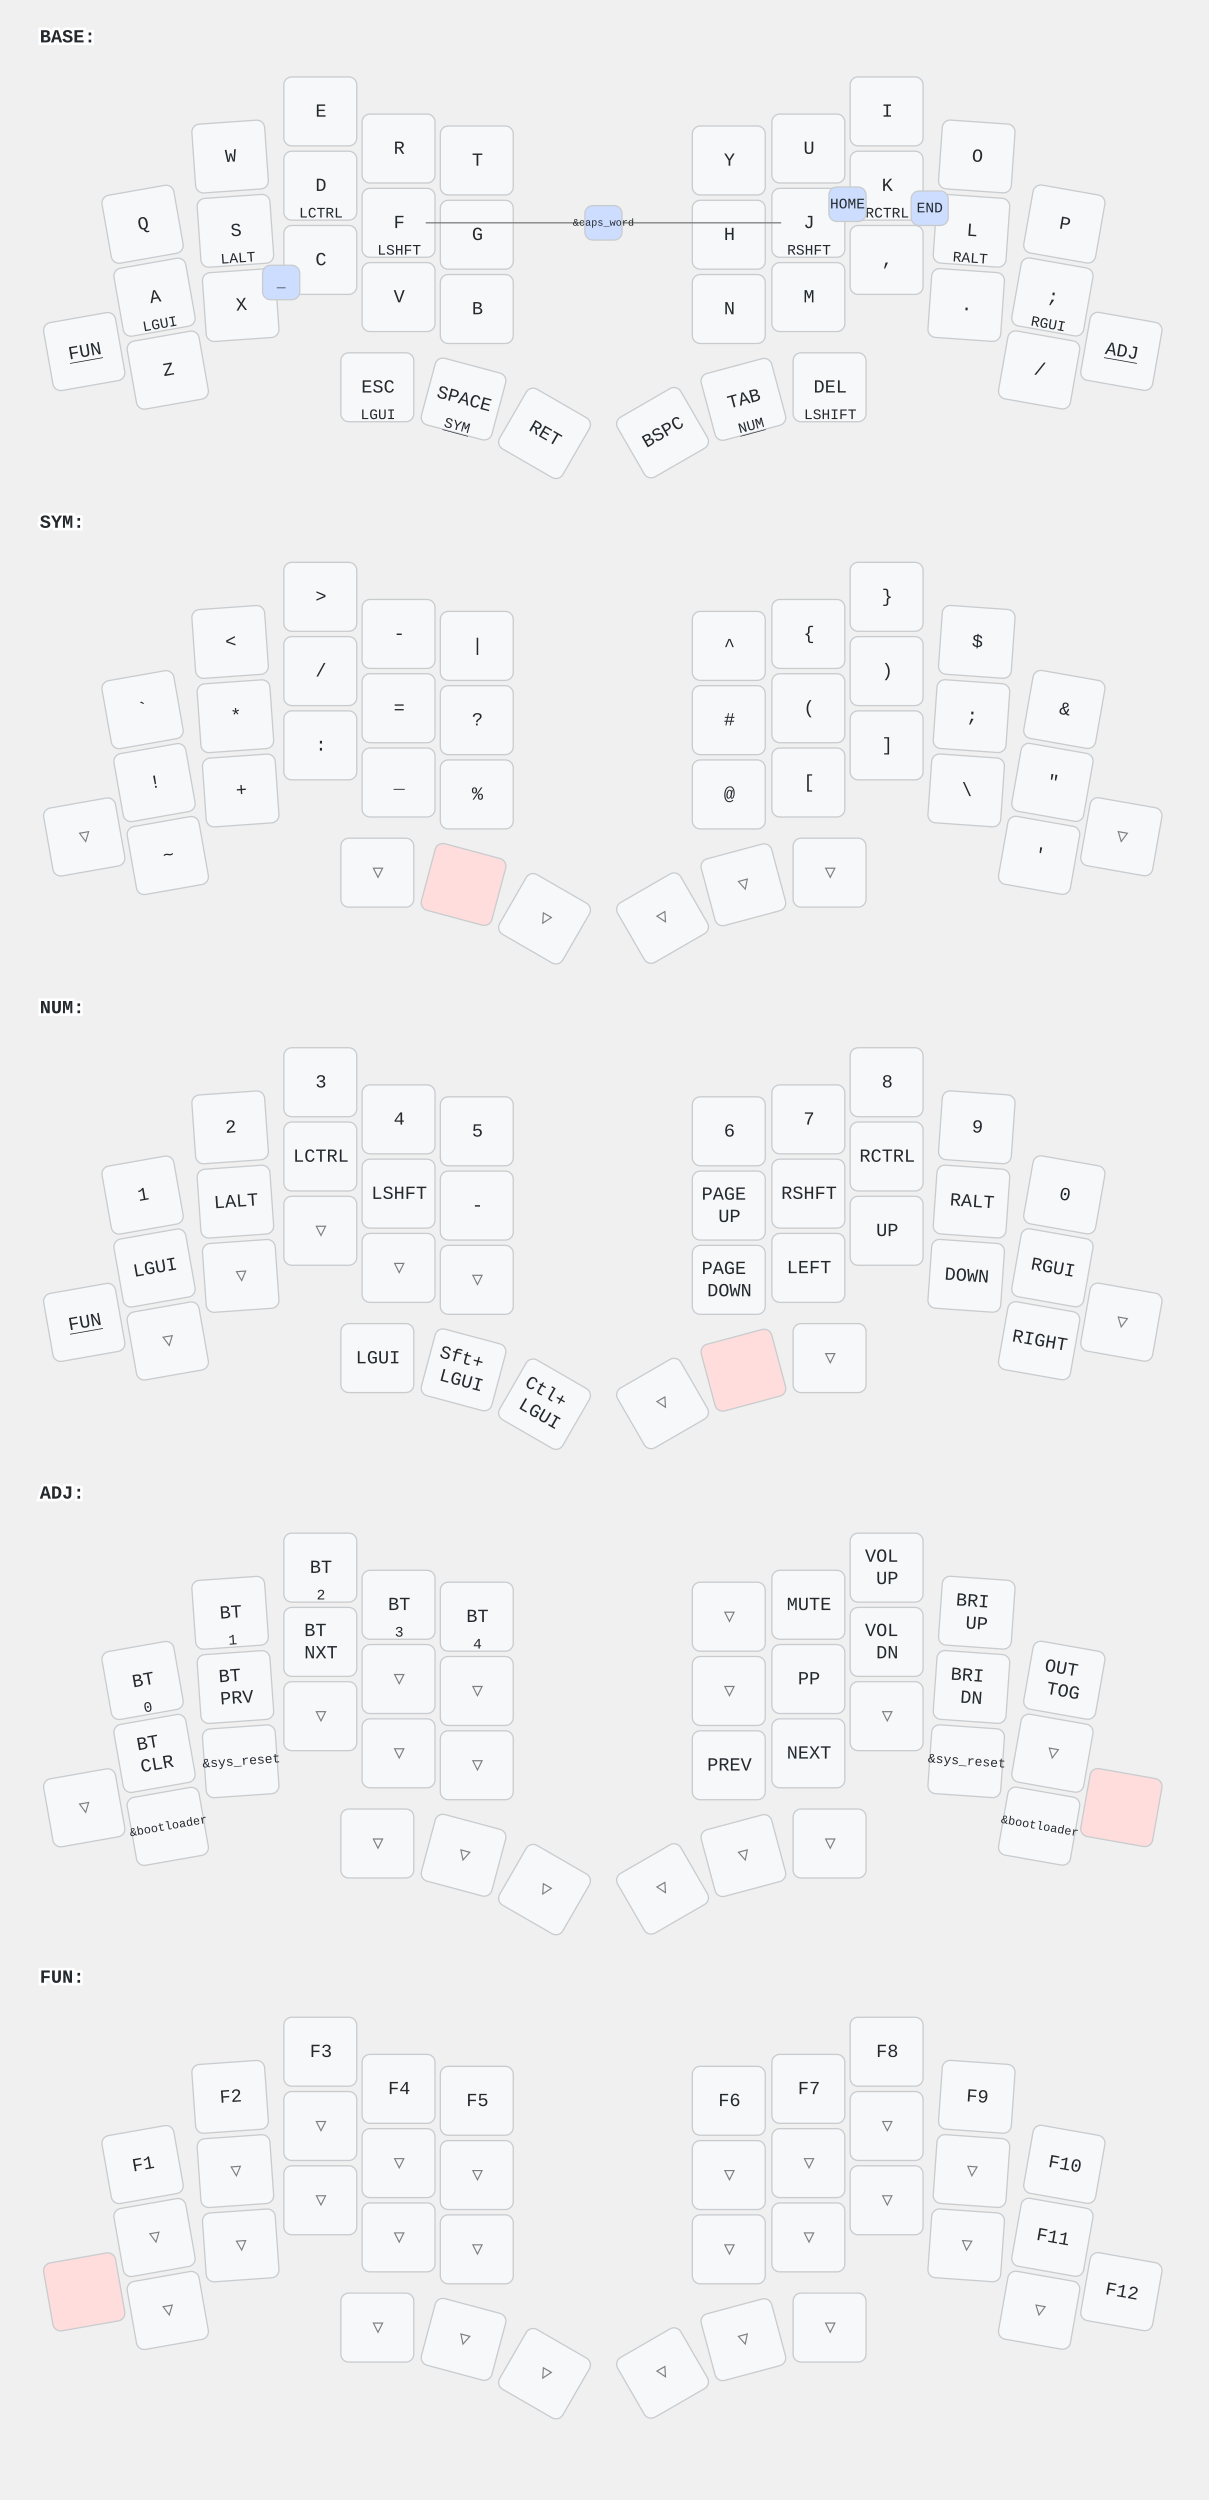
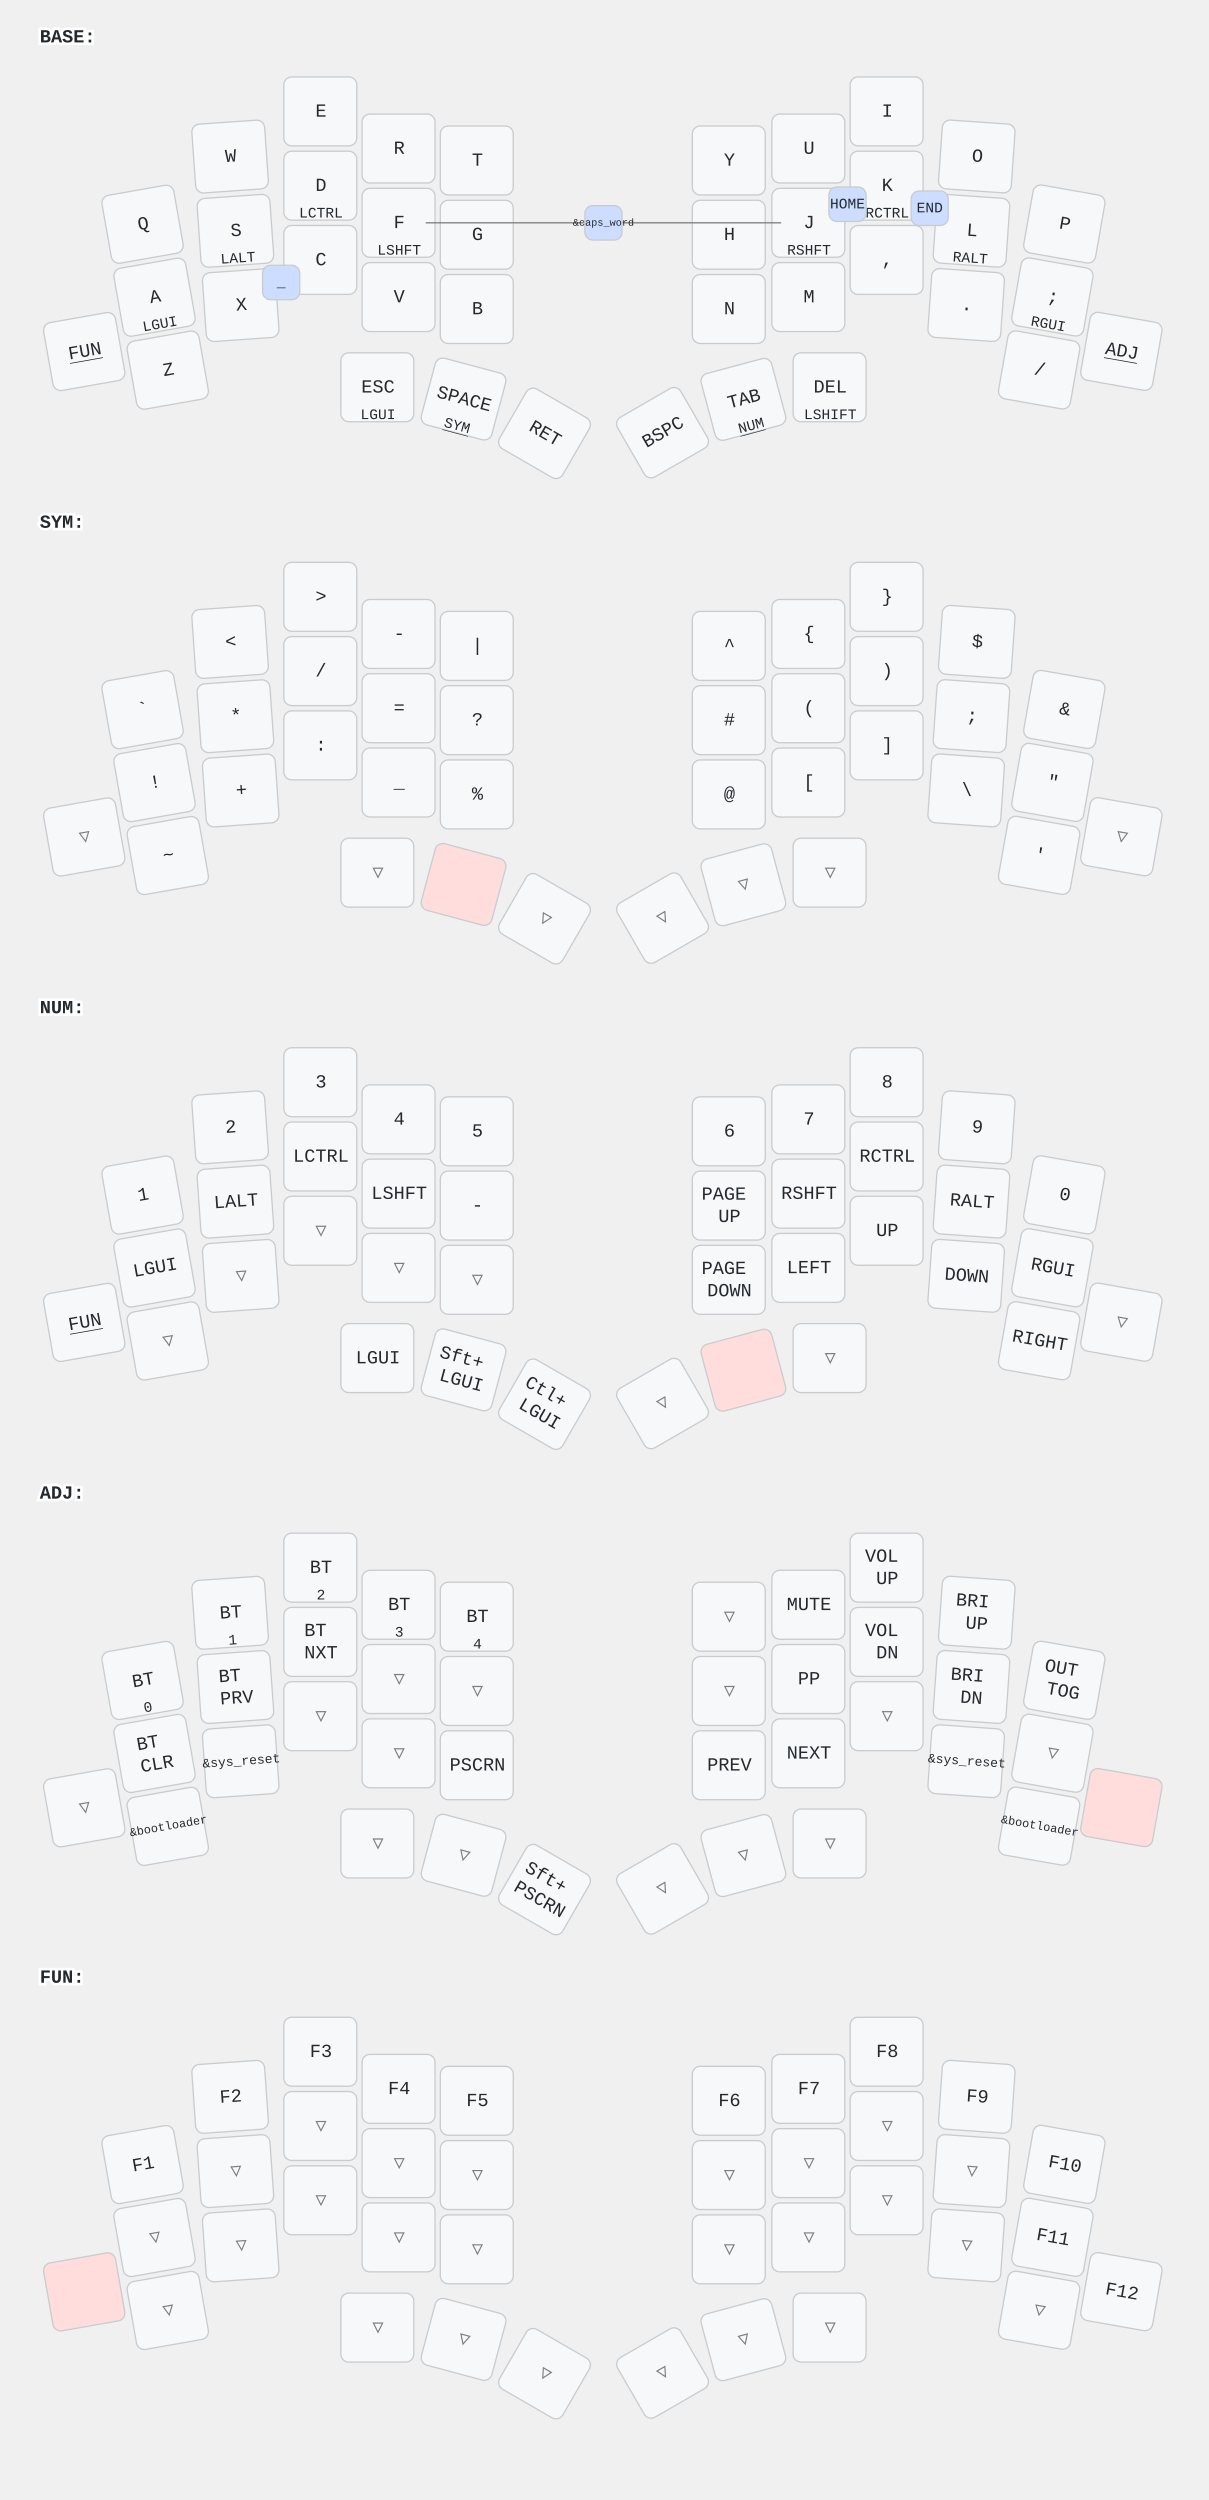
<svg xmlns="http://www.w3.org/2000/svg" width="911" height="1885" viewBox="0 0 911 1885" class="keymap">
  <style>/* inherit to force styles through use tags */
svg path {
    fill: inherit;
}

/* font and background color specifications */
svg.keymap {
    font-family: SFMono-Regular,Consolas,Liberation Mono,Menlo,monospace;
    font-size: 14px;
    font-kerning: normal;
    text-rendering: optimizeLegibility;
    fill: #24292e;
}

/* default key styling */
rect.key {
    fill: #f6f8fa;
}

rect.key, rect.combo {
    stroke: #c9cccf;
    stroke-width: 1;
}

/* default key side styling, only used is draw_key_sides is set */
rect.side {
    filter: brightness(90%);
}

/* color accent for combo boxes */
rect.combo, rect.combo-separate {
    fill: #cdf;
}

/* color accent for held keys */
rect.held, rect.combo.held {
    fill: #fdd;
}

/* color accent for ghost (optional) keys */
rect.ghost, rect.combo.ghost {
    stroke-dasharray: 4, 4;
    stroke-width: 2;
}

text {
    text-anchor: middle;
    dominant-baseline: middle;
}

/* styling for layer labels */
text.label {
    font-weight: bold;
    text-anchor: start;
    stroke: white;
    stroke-width: 4;
    paint-order: stroke;
}

/* styling for optional footer */
text.footer {
    text-anchor: end;
    dominant-baseline: auto;
    stroke: white;
    stroke-width: 4;
    paint-order: stroke;
}

/* styling for combo tap, and key non-tap label text */
text.combo, text.hold, text.shifted, text.left, text.right, text.tl, text.tr, text.bl, text.br {
    font-size: 11px;
}

text.hold, text.bl, text.br {
    text-anchor: middle;
    dominant-baseline: auto;
}

text.shifted, text.tl, text.tr {
    text-anchor: middle;
    dominant-baseline: hanging;
}

text.left, text.tl, text.bl {
    text-anchor: start;
}

text.right, text.tr, text.br {
    text-anchor: end;
}

text.layer-activator {
    text-decoration: underline;
}

/* styling for hold/shifted label text in combo box */
text.combo.hold, text.combo.shifted, text.combo.left, text.combo.right {
    font-size: 8px;
}

/* lighter symbol for transparent keys */
text.trans {
    fill: #7b7e81;
}

/* styling for combo dendrons */
path.combo {
    stroke-width: 1;
    stroke: gray;
    fill: none;
}

/* Start Tabler Icons Cleanup */
/* cannot use height/width with glyphs */
.icon-tabler &gt; path {
    fill: inherit;
    stroke: inherit;
    stroke-width: 2;
}
/* hide tabler's default box */
.icon-tabler &gt; path[stroke="none"][fill="none"] {
    visibility: hidden;
}
/* End Tabler Icons Cleanup */
</style>
  <g transform="translate(30, 0)" class="layer-BASE">
    <text x="0" y="28" class="label" id="BASE">BASE:</text>
    <g transform="translate(0, 56)">
      <g transform="translate(78, 113) rotate(-10.0)" class="key keypos-0">
        <rect rx="6" ry="6" x="-28" y="-26" width="55" height="52" class="key" />
        <text x="0" y="0" class="key tap">Q</text>
      </g>
      <g transform="translate(144, 62) rotate(-4.0)" class="key keypos-1">
        <rect rx="6" ry="6" x="-28" y="-26" width="55" height="52" class="key" />
        <text x="0" y="0" class="key tap">W</text>
      </g>
      <g transform="translate(212, 28)" class="key keypos-2">
        <rect rx="6" ry="6" x="-28" y="-26" width="55" height="52" class="key" />
        <text x="0" y="0" class="key tap">E</text>
      </g>
      <g transform="translate(271, 56)" class="key keypos-3">
        <rect rx="6" ry="6" x="-28" y="-26" width="55" height="52" class="key" />
        <text x="0" y="0" class="key tap">R</text>
      </g>
      <g transform="translate(330, 65)" class="key keypos-4">
        <rect rx="6" ry="6" x="-28" y="-26" width="55" height="52" class="key" />
        <text x="0" y="0" class="key tap">T</text>
      </g>
      <g transform="translate(520, 65)" class="key keypos-5">
        <rect rx="6" ry="6" x="-28" y="-26" width="55" height="52" class="key" />
        <text x="0" y="0" class="key tap">Y</text>
      </g>
      <g transform="translate(580, 56)" class="key keypos-6">
        <rect rx="6" ry="6" x="-28" y="-26" width="55" height="52" class="key" />
        <text x="0" y="0" class="key tap">U</text>
      </g>
      <g transform="translate(639, 28)" class="key keypos-7">
        <rect rx="6" ry="6" x="-28" y="-26" width="55" height="52" class="key" />
        <text x="0" y="0" class="key tap">I</text>
      </g>
      <g transform="translate(707, 62) rotate(4.0)" class="key keypos-8">
        <rect rx="6" ry="6" x="-28" y="-26" width="55" height="52" class="key" />
        <text x="0" y="0" class="key tap">O</text>
      </g>
      <g transform="translate(773, 113) rotate(10.0)" class="key keypos-9">
        <rect rx="6" ry="6" x="-28" y="-26" width="55" height="52" class="key" />
        <text x="0" y="0" class="key tap">P</text>
      </g>
      <g transform="translate(87, 168) rotate(-10.0)" class="key keypos-10">
        <rect rx="6" ry="6" x="-28" y="-26" width="55" height="52" class="key" />
        <text x="0" y="0" class="key tap">A</text>
        <text x="0" y="24" class="key hold">LGUI</text>
      </g>
      <g transform="translate(148, 118) rotate(-4.0)" class="key keypos-11">
        <rect rx="6" ry="6" x="-28" y="-26" width="55" height="52" class="key" />
        <text x="0" y="0" class="key tap">S</text>
        <text x="0" y="24" class="key hold">LALT</text>
      </g>
      <g transform="translate(212, 84)" class="key keypos-12">
        <rect rx="6" ry="6" x="-28" y="-26" width="55" height="52" class="key" />
        <text x="0" y="0" class="key tap">D</text>
        <text x="0" y="24" class="key hold">LCTRL</text>
      </g>
      <g transform="translate(271, 112)" class="key keypos-13">
        <rect rx="6" ry="6" x="-28" y="-26" width="55" height="52" class="key" />
        <text x="0" y="0" class="key tap">F</text>
        <text x="0" y="24" class="key hold">LSHFT</text>
      </g>
      <g transform="translate(330, 121)" class="key keypos-14">
        <rect rx="6" ry="6" x="-28" y="-26" width="55" height="52" class="key" />
        <text x="0" y="0" class="key tap">G</text>
      </g>
      <g transform="translate(520, 121)" class="key keypos-15">
        <rect rx="6" ry="6" x="-28" y="-26" width="55" height="52" class="key" />
        <text x="0" y="0" class="key tap">H</text>
      </g>
      <g transform="translate(580, 112)" class="key keypos-16">
        <rect rx="6" ry="6" x="-28" y="-26" width="55" height="52" class="key" />
        <text x="0" y="0" class="key tap">J</text>
        <text x="0" y="24" class="key hold">RSHFT</text>
      </g>
      <g transform="translate(639, 84)" class="key keypos-17">
        <rect rx="6" ry="6" x="-28" y="-26" width="55" height="52" class="key" />
        <text x="0" y="0" class="key tap">K</text>
        <text x="0" y="24" class="key hold">RCTRL</text>
      </g>
      <g transform="translate(703, 118) rotate(4.0)" class="key keypos-18">
        <rect rx="6" ry="6" x="-28" y="-26" width="55" height="52" class="key" />
        <text x="0" y="0" class="key tap">L</text>
        <text x="0" y="24" class="key hold">RALT</text>
      </g>
      <g transform="translate(764, 168) rotate(10.0)" class="key keypos-19">
        <rect rx="6" ry="6" x="-28" y="-26" width="55" height="52" class="key" />
        <text x="0" y="0" class="key tap">;</text>
        <text x="0" y="24" class="key hold">RGUI</text>
      </g>
      <g transform="translate(34, 209) rotate(-10.0)" class="key keypos-20">
        <rect rx="6" ry="6" x="-28" y="-26" width="55" height="52" class="key" />
        <a href="#FUN">
          <text x="0" y="0" class="key tap layer-activator">FUN</text>
        </a>
      </g>
      <g transform="translate(97, 223) rotate(-10.0)" class="key keypos-21">
        <rect rx="6" ry="6" x="-28" y="-26" width="55" height="52" class="key" />
        <text x="0" y="0" class="key tap">Z</text>
      </g>
      <g transform="translate(152, 174) rotate(-4.0)" class="key keypos-22">
        <rect rx="6" ry="6" x="-28" y="-26" width="55" height="52" class="key" />
        <text x="0" y="0" class="key tap">X</text>
      </g>
      <g transform="translate(212, 140)" class="key keypos-23">
        <rect rx="6" ry="6" x="-28" y="-26" width="55" height="52" class="key" />
        <text x="0" y="0" class="key tap">C</text>
      </g>
      <g transform="translate(271, 168)" class="key keypos-24">
        <rect rx="6" ry="6" x="-28" y="-26" width="55" height="52" class="key" />
        <text x="0" y="0" class="key tap">V</text>
      </g>
      <g transform="translate(330, 177)" class="key keypos-25">
        <rect rx="6" ry="6" x="-28" y="-26" width="55" height="52" class="key" />
        <text x="0" y="0" class="key tap">B</text>
      </g>
      <g transform="translate(520, 177)" class="key keypos-26">
        <rect rx="6" ry="6" x="-28" y="-26" width="55" height="52" class="key" />
        <text x="0" y="0" class="key tap">N</text>
      </g>
      <g transform="translate(580, 168)" class="key keypos-27">
        <rect rx="6" ry="6" x="-28" y="-26" width="55" height="52" class="key" />
        <text x="0" y="0" class="key tap">M</text>
      </g>
      <g transform="translate(639, 140)" class="key keypos-28">
        <rect rx="6" ry="6" x="-28" y="-26" width="55" height="52" class="key" />
        <text x="0" y="0" class="key tap">,</text>
      </g>
      <g transform="translate(699, 174) rotate(4.0)" class="key keypos-29">
        <rect rx="6" ry="6" x="-28" y="-26" width="55" height="52" class="key" />
        <text x="0" y="0" class="key tap">.</text>
      </g>
      <g transform="translate(754, 223) rotate(10.0)" class="key keypos-30">
        <rect rx="6" ry="6" x="-28" y="-26" width="55" height="52" class="key" />
        <text x="0" y="0" class="key tap">/</text>
      </g>
      <g transform="translate(816, 209) rotate(10.0)" class="key keypos-31">
        <rect rx="6" ry="6" x="-28" y="-26" width="55" height="52" class="key" />
        <a href="#ADJ">
          <text x="0" y="0" class="key tap layer-activator">ADJ</text>
        </a>
      </g>
      <g transform="translate(255, 236)" class="key keypos-32">
        <rect rx="6" ry="6" x="-28" y="-26" width="55" height="52" class="key" />
        <text x="0" y="0" class="key tap">ESC</text>
        <text x="0" y="24" class="key hold">LGUI</text>
      </g>
      <g transform="translate(320, 245) rotate(15.0)" class="key keypos-33">
        <rect rx="6" ry="6" x="-28" y="-26" width="55" height="52" class="key" />
        <text x="0" y="0" class="key tap">SPACE</text>
        <a href="#SYM">
          <text x="0" y="24" class="key hold layer-activator">SYM</text>
        </a>
      </g>
      <g transform="translate(381, 271) rotate(30.0)" class="key keypos-34">
        <rect rx="6" ry="6" x="-28" y="-26" width="55" height="52" class="key" />
        <text x="0" y="0" class="key tap">RET</text>
      </g>
      <g transform="translate(470, 270) rotate(-30.0)" class="key keypos-35">
        <rect rx="6" ry="6" x="-28" y="-26" width="55" height="52" class="key" />
        <text x="0" y="0" class="key tap">BSPC</text>
      </g>
      <g transform="translate(531, 245) rotate(-15.0)" class="key keypos-36">
        <rect rx="6" ry="6" x="-28" y="-26" width="55" height="52" class="key" />
        <text x="0" y="0" class="key tap">TAB</text>
        <a href="#NUM">
          <text x="0" y="24" class="key hold layer-activator">NUM</text>
        </a>
      </g>
      <g transform="translate(596, 236)" class="key keypos-37">
        <rect rx="6" ry="6" x="-28" y="-26" width="55" height="52" class="key" />
        <text x="0" y="0" class="key tap">DEL</text>
        <text x="0" y="24" class="key hold">LSHIFT</text>
      </g>
      <g class="combo combopos-0">
        <path d="M425,112 l-134,0" class="combo" />
        <path d="M425,112 l134,0" class="combo" />
        <rect rx="6" ry="6" x="411" y="99" width="28" height="26" class="combo" />
        <text x="425" y="112" class="combo tap">
          <tspan style="font-size: 70%">&amp;caps_word</tspan>
        </text>
      </g>
      <g class="combo combopos-1">
        <rect rx="6" ry="6" x="168" y="144" width="28" height="26" class="combo" />
        <text x="182" y="157" class="combo tap">_</text>
      </g>
      <g class="combo combopos-2">
        <rect rx="6" ry="6" x="595" y="85" width="28" height="26" class="combo" />
        <text x="609" y="98" class="combo tap">HOME</text>
      </g>
      <g class="combo combopos-3">
        <rect rx="6" ry="6" x="657" y="88" width="28" height="26" class="combo" />
        <text x="671" y="101" class="combo tap">END</text>
      </g>
    </g>
  </g>
  <g transform="translate(30, 366)" class="layer-SYM">
    <text x="0" y="28" class="label" id="SYM">SYM:</text>
    <g transform="translate(0, 56)">
      <g transform="translate(78, 113) rotate(-10.0)" class="key keypos-0">
        <rect rx="6" ry="6" x="-28" y="-26" width="55" height="52" class="key" />
        <text x="0" y="0" class="key tap">`</text>
      </g>
      <g transform="translate(144, 62) rotate(-4.0)" class="key keypos-1">
        <rect rx="6" ry="6" x="-28" y="-26" width="55" height="52" class="key" />
        <text x="0" y="0" class="key tap">&lt;</text>
      </g>
      <g transform="translate(212, 28)" class="key keypos-2">
        <rect rx="6" ry="6" x="-28" y="-26" width="55" height="52" class="key" />
        <text x="0" y="0" class="key tap">&gt;</text>
      </g>
      <g transform="translate(271, 56)" class="key keypos-3">
        <rect rx="6" ry="6" x="-28" y="-26" width="55" height="52" class="key" />
        <text x="0" y="0" class="key tap">-</text>
      </g>
      <g transform="translate(330, 65)" class="key keypos-4">
        <rect rx="6" ry="6" x="-28" y="-26" width="55" height="52" class="key" />
        <text x="0" y="0" class="key tap">|</text>
      </g>
      <g transform="translate(520, 65)" class="key keypos-5">
        <rect rx="6" ry="6" x="-28" y="-26" width="55" height="52" class="key" />
        <text x="0" y="0" class="key tap">^</text>
      </g>
      <g transform="translate(580, 56)" class="key keypos-6">
        <rect rx="6" ry="6" x="-28" y="-26" width="55" height="52" class="key" />
        <text x="0" y="0" class="key tap">{</text>
      </g>
      <g transform="translate(639, 28)" class="key keypos-7">
        <rect rx="6" ry="6" x="-28" y="-26" width="55" height="52" class="key" />
        <text x="0" y="0" class="key tap">}</text>
      </g>
      <g transform="translate(707, 62) rotate(4.0)" class="key keypos-8">
        <rect rx="6" ry="6" x="-28" y="-26" width="55" height="52" class="key" />
        <text x="0" y="0" class="key tap">$</text>
      </g>
      <g transform="translate(773, 113) rotate(10.0)" class="key keypos-9">
        <rect rx="6" ry="6" x="-28" y="-26" width="55" height="52" class="key" />
        <text x="0" y="0" class="key tap">&amp;</text>
      </g>
      <g transform="translate(87, 168) rotate(-10.0)" class="key keypos-10">
        <rect rx="6" ry="6" x="-28" y="-26" width="55" height="52" class="key" />
        <text x="0" y="0" class="key tap">!</text>
      </g>
      <g transform="translate(148, 118) rotate(-4.0)" class="key keypos-11">
        <rect rx="6" ry="6" x="-28" y="-26" width="55" height="52" class="key" />
        <text x="0" y="0" class="key tap">*</text>
      </g>
      <g transform="translate(212, 84)" class="key keypos-12">
        <rect rx="6" ry="6" x="-28" y="-26" width="55" height="52" class="key" />
        <text x="0" y="0" class="key tap">/</text>
      </g>
      <g transform="translate(271, 112)" class="key keypos-13">
        <rect rx="6" ry="6" x="-28" y="-26" width="55" height="52" class="key" />
        <text x="0" y="0" class="key tap">=</text>
      </g>
      <g transform="translate(330, 121)" class="key keypos-14">
        <rect rx="6" ry="6" x="-28" y="-26" width="55" height="52" class="key" />
        <text x="0" y="0" class="key tap">?</text>
      </g>
      <g transform="translate(520, 121)" class="key keypos-15">
        <rect rx="6" ry="6" x="-28" y="-26" width="55" height="52" class="key" />
        <text x="0" y="0" class="key tap">#</text>
      </g>
      <g transform="translate(580, 112)" class="key keypos-16">
        <rect rx="6" ry="6" x="-28" y="-26" width="55" height="52" class="key" />
        <text x="0" y="0" class="key tap">(</text>
      </g>
      <g transform="translate(639, 84)" class="key keypos-17">
        <rect rx="6" ry="6" x="-28" y="-26" width="55" height="52" class="key" />
        <text x="0" y="0" class="key tap">)</text>
      </g>
      <g transform="translate(703, 118) rotate(4.0)" class="key keypos-18">
        <rect rx="6" ry="6" x="-28" y="-26" width="55" height="52" class="key" />
        <text x="0" y="0" class="key tap">;</text>
      </g>
      <g transform="translate(764, 168) rotate(10.0)" class="key keypos-19">
        <rect rx="6" ry="6" x="-28" y="-26" width="55" height="52" class="key" />
        <text x="0" y="0" class="key tap">"</text>
      </g>
      <g transform="translate(34, 209) rotate(-10.0)" class="key trans keypos-20">
        <rect rx="6" ry="6" x="-28" y="-26" width="55" height="52" class="key trans" />
        <text x="0" y="0" class="key trans tap">▽</text>
      </g>
      <g transform="translate(97, 223) rotate(-10.0)" class="key keypos-21">
        <rect rx="6" ry="6" x="-28" y="-26" width="55" height="52" class="key" />
        <text x="0" y="0" class="key tap">~</text>
      </g>
      <g transform="translate(152, 174) rotate(-4.0)" class="key keypos-22">
        <rect rx="6" ry="6" x="-28" y="-26" width="55" height="52" class="key" />
        <text x="0" y="0" class="key tap">+</text>
      </g>
      <g transform="translate(212, 140)" class="key keypos-23">
        <rect rx="6" ry="6" x="-28" y="-26" width="55" height="52" class="key" />
        <text x="0" y="0" class="key tap">:</text>
      </g>
      <g transform="translate(271, 168)" class="key keypos-24">
        <rect rx="6" ry="6" x="-28" y="-26" width="55" height="52" class="key" />
        <text x="0" y="0" class="key tap">_</text>
      </g>
      <g transform="translate(330, 177)" class="key keypos-25">
        <rect rx="6" ry="6" x="-28" y="-26" width="55" height="52" class="key" />
        <text x="0" y="0" class="key tap">%</text>
      </g>
      <g transform="translate(520, 177)" class="key keypos-26">
        <rect rx="6" ry="6" x="-28" y="-26" width="55" height="52" class="key" />
        <text x="0" y="0" class="key tap">@</text>
      </g>
      <g transform="translate(580, 168)" class="key keypos-27">
        <rect rx="6" ry="6" x="-28" y="-26" width="55" height="52" class="key" />
        <text x="0" y="0" class="key tap">[</text>
      </g>
      <g transform="translate(639, 140)" class="key keypos-28">
        <rect rx="6" ry="6" x="-28" y="-26" width="55" height="52" class="key" />
        <text x="0" y="0" class="key tap">]</text>
      </g>
      <g transform="translate(699, 174) rotate(4.0)" class="key keypos-29">
        <rect rx="6" ry="6" x="-28" y="-26" width="55" height="52" class="key" />
        <text x="0" y="0" class="key tap">\</text>
      </g>
      <g transform="translate(754, 223) rotate(10.0)" class="key keypos-30">
        <rect rx="6" ry="6" x="-28" y="-26" width="55" height="52" class="key" />
        <text x="0" y="0" class="key tap">'</text>
      </g>
      <g transform="translate(816, 209) rotate(10.0)" class="key trans keypos-31">
        <rect rx="6" ry="6" x="-28" y="-26" width="55" height="52" class="key trans" />
        <text x="0" y="0" class="key trans tap">▽</text>
      </g>
      <g transform="translate(255, 236)" class="key trans keypos-32">
        <rect rx="6" ry="6" x="-28" y="-26" width="55" height="52" class="key trans" />
        <text x="0" y="0" class="key trans tap">▽</text>
      </g>
      <g transform="translate(320, 245) rotate(15.0)" class="key held keypos-33">
        <rect rx="6" ry="6" x="-28" y="-26" width="55" height="52" class="key held" />
      </g>
      <g transform="translate(381, 271) rotate(30.0)" class="key trans keypos-34">
        <rect rx="6" ry="6" x="-28" y="-26" width="55" height="52" class="key trans" />
        <text x="0" y="0" class="key trans tap">▽</text>
      </g>
      <g transform="translate(470, 270) rotate(-30.0)" class="key trans keypos-35">
        <rect rx="6" ry="6" x="-28" y="-26" width="55" height="52" class="key trans" />
        <text x="0" y="0" class="key trans tap">▽</text>
      </g>
      <g transform="translate(531, 245) rotate(-15.0)" class="key trans keypos-36">
        <rect rx="6" ry="6" x="-28" y="-26" width="55" height="52" class="key trans" />
        <text x="0" y="0" class="key trans tap">▽</text>
      </g>
      <g transform="translate(596, 236)" class="key trans keypos-37">
        <rect rx="6" ry="6" x="-28" y="-26" width="55" height="52" class="key trans" />
        <text x="0" y="0" class="key trans tap">▽</text>
      </g>
    </g>
  </g>
  <g transform="translate(30, 732)" class="layer-NUM">
    <text x="0" y="28" class="label" id="NUM">NUM:</text>
    <g transform="translate(0, 56)">
      <g transform="translate(78, 113) rotate(-10.0)" class="key keypos-0">
        <rect rx="6" ry="6" x="-28" y="-26" width="55" height="52" class="key" />
        <text x="0" y="0" class="key tap">1</text>
      </g>
      <g transform="translate(144, 62) rotate(-4.0)" class="key keypos-1">
        <rect rx="6" ry="6" x="-28" y="-26" width="55" height="52" class="key" />
        <text x="0" y="0" class="key tap">2</text>
      </g>
      <g transform="translate(212, 28)" class="key keypos-2">
        <rect rx="6" ry="6" x="-28" y="-26" width="55" height="52" class="key" />
        <text x="0" y="0" class="key tap">3</text>
      </g>
      <g transform="translate(271, 56)" class="key keypos-3">
        <rect rx="6" ry="6" x="-28" y="-26" width="55" height="52" class="key" />
        <text x="0" y="0" class="key tap">4</text>
      </g>
      <g transform="translate(330, 65)" class="key keypos-4">
        <rect rx="6" ry="6" x="-28" y="-26" width="55" height="52" class="key" />
        <text x="0" y="0" class="key tap">5</text>
      </g>
      <g transform="translate(520, 65)" class="key keypos-5">
        <rect rx="6" ry="6" x="-28" y="-26" width="55" height="52" class="key" />
        <text x="0" y="0" class="key tap">6</text>
      </g>
      <g transform="translate(580, 56)" class="key keypos-6">
        <rect rx="6" ry="6" x="-28" y="-26" width="55" height="52" class="key" />
        <text x="0" y="0" class="key tap">7</text>
      </g>
      <g transform="translate(639, 28)" class="key keypos-7">
        <rect rx="6" ry="6" x="-28" y="-26" width="55" height="52" class="key" />
        <text x="0" y="0" class="key tap">8</text>
      </g>
      <g transform="translate(707, 62) rotate(4.0)" class="key keypos-8">
        <rect rx="6" ry="6" x="-28" y="-26" width="55" height="52" class="key" />
        <text x="0" y="0" class="key tap">9</text>
      </g>
      <g transform="translate(773, 113) rotate(10.0)" class="key keypos-9">
        <rect rx="6" ry="6" x="-28" y="-26" width="55" height="52" class="key" />
        <text x="0" y="0" class="key tap">0</text>
      </g>
      <g transform="translate(87, 168) rotate(-10.0)" class="key keypos-10">
        <rect rx="6" ry="6" x="-28" y="-26" width="55" height="52" class="key" />
        <text x="0" y="0" class="key tap">LGUI</text>
      </g>
      <g transform="translate(148, 118) rotate(-4.0)" class="key keypos-11">
        <rect rx="6" ry="6" x="-28" y="-26" width="55" height="52" class="key" />
        <text x="0" y="0" class="key tap">LALT</text>
      </g>
      <g transform="translate(212, 84)" class="key keypos-12">
        <rect rx="6" ry="6" x="-28" y="-26" width="55" height="52" class="key" />
        <text x="0" y="0" class="key tap">LCTRL</text>
      </g>
      <g transform="translate(271, 112)" class="key keypos-13">
        <rect rx="6" ry="6" x="-28" y="-26" width="55" height="52" class="key" />
        <text x="0" y="0" class="key tap">LSHFT</text>
      </g>
      <g transform="translate(330, 121)" class="key keypos-14">
        <rect rx="6" ry="6" x="-28" y="-26" width="55" height="52" class="key" />
        <text x="0" y="0" class="key tap">-</text>
      </g>
      <g transform="translate(520, 121)" class="key keypos-15">
        <rect rx="6" ry="6" x="-28" y="-26" width="55" height="52" class="key" />
        <text x="0" y="0" class="key tap">
          <tspan x="0" dy="-0.6em">PAGE</tspan>
          <tspan x="0" dy="1.2em">UP</tspan>
        </text>
      </g>
      <g transform="translate(580, 112)" class="key keypos-16">
        <rect rx="6" ry="6" x="-28" y="-26" width="55" height="52" class="key" />
        <text x="0" y="0" class="key tap">RSHFT</text>
      </g>
      <g transform="translate(639, 84)" class="key keypos-17">
        <rect rx="6" ry="6" x="-28" y="-26" width="55" height="52" class="key" />
        <text x="0" y="0" class="key tap">RCTRL</text>
      </g>
      <g transform="translate(703, 118) rotate(4.0)" class="key keypos-18">
        <rect rx="6" ry="6" x="-28" y="-26" width="55" height="52" class="key" />
        <text x="0" y="0" class="key tap">RALT</text>
      </g>
      <g transform="translate(764, 168) rotate(10.0)" class="key keypos-19">
        <rect rx="6" ry="6" x="-28" y="-26" width="55" height="52" class="key" />
        <text x="0" y="0" class="key tap">RGUI</text>
      </g>
      <g transform="translate(34, 209) rotate(-10.0)" class="key keypos-20">
        <rect rx="6" ry="6" x="-28" y="-26" width="55" height="52" class="key" />
        <a href="#FUN">
          <text x="0" y="0" class="key tap layer-activator">FUN</text>
        </a>
      </g>
      <g transform="translate(97, 223) rotate(-10.0)" class="key trans keypos-21">
        <rect rx="6" ry="6" x="-28" y="-26" width="55" height="52" class="key trans" />
        <text x="0" y="0" class="key trans tap">▽</text>
      </g>
      <g transform="translate(152, 174) rotate(-4.0)" class="key trans keypos-22">
        <rect rx="6" ry="6" x="-28" y="-26" width="55" height="52" class="key trans" />
        <text x="0" y="0" class="key trans tap">▽</text>
      </g>
      <g transform="translate(212, 140)" class="key trans keypos-23">
        <rect rx="6" ry="6" x="-28" y="-26" width="55" height="52" class="key trans" />
        <text x="0" y="0" class="key trans tap">▽</text>
      </g>
      <g transform="translate(271, 168)" class="key trans keypos-24">
        <rect rx="6" ry="6" x="-28" y="-26" width="55" height="52" class="key trans" />
        <text x="0" y="0" class="key trans tap">▽</text>
      </g>
      <g transform="translate(330, 177)" class="key trans keypos-25">
        <rect rx="6" ry="6" x="-28" y="-26" width="55" height="52" class="key trans" />
        <text x="0" y="0" class="key trans tap">▽</text>
      </g>
      <g transform="translate(520, 177)" class="key keypos-26">
        <rect rx="6" ry="6" x="-28" y="-26" width="55" height="52" class="key" />
        <text x="0" y="0" class="key tap">
          <tspan x="0" dy="-0.6em">PAGE</tspan>
          <tspan x="0" dy="1.2em">DOWN</tspan>
        </text>
      </g>
      <g transform="translate(580, 168)" class="key keypos-27">
        <rect rx="6" ry="6" x="-28" y="-26" width="55" height="52" class="key" />
        <text x="0" y="0" class="key tap">LEFT</text>
      </g>
      <g transform="translate(639, 140)" class="key keypos-28">
        <rect rx="6" ry="6" x="-28" y="-26" width="55" height="52" class="key" />
        <text x="0" y="0" class="key tap">UP</text>
      </g>
      <g transform="translate(699, 174) rotate(4.0)" class="key keypos-29">
        <rect rx="6" ry="6" x="-28" y="-26" width="55" height="52" class="key" />
        <text x="0" y="0" class="key tap">DOWN</text>
      </g>
      <g transform="translate(754, 223) rotate(10.0)" class="key keypos-30">
        <rect rx="6" ry="6" x="-28" y="-26" width="55" height="52" class="key" />
        <text x="0" y="0" class="key tap">RIGHT</text>
      </g>
      <g transform="translate(816, 209) rotate(10.0)" class="key trans keypos-31">
        <rect rx="6" ry="6" x="-28" y="-26" width="55" height="52" class="key trans" />
        <text x="0" y="0" class="key trans tap">▽</text>
      </g>
      <g transform="translate(255, 236)" class="key keypos-32">
        <rect rx="6" ry="6" x="-28" y="-26" width="55" height="52" class="key" />
        <text x="0" y="0" class="key tap">LGUI</text>
      </g>
      <g transform="translate(320, 245) rotate(15.0)" class="key keypos-33">
        <rect rx="6" ry="6" x="-28" y="-26" width="55" height="52" class="key" />
        <text x="0" y="0" class="key tap">
          <tspan x="0" dy="-0.6em">Sft+</tspan>
          <tspan x="0" dy="1.2em">LGUI</tspan>
        </text>
      </g>
      <g transform="translate(381, 271) rotate(30.0)" class="key keypos-34">
        <rect rx="6" ry="6" x="-28" y="-26" width="55" height="52" class="key" />
        <text x="0" y="0" class="key tap">
          <tspan x="0" dy="-0.6em">Ctl+</tspan>
          <tspan x="0" dy="1.2em">LGUI</tspan>
        </text>
      </g>
      <g transform="translate(470, 270) rotate(-30.0)" class="key trans keypos-35">
        <rect rx="6" ry="6" x="-28" y="-26" width="55" height="52" class="key trans" />
        <text x="0" y="0" class="key trans tap">▽</text>
      </g>
      <g transform="translate(531, 245) rotate(-15.0)" class="key held keypos-36">
        <rect rx="6" ry="6" x="-28" y="-26" width="55" height="52" class="key held" />
      </g>
      <g transform="translate(596, 236)" class="key trans keypos-37">
        <rect rx="6" ry="6" x="-28" y="-26" width="55" height="52" class="key trans" />
        <text x="0" y="0" class="key trans tap">▽</text>
      </g>
    </g>
  </g>
  <g transform="translate(30, 1098)" class="layer-ADJ">
    <text x="0" y="28" class="label" id="ADJ">ADJ:</text>
    <g transform="translate(0, 56)">
      <g transform="translate(78, 113) rotate(-10.0)" class="key keypos-0">
        <rect rx="6" ry="6" x="-28" y="-26" width="55" height="52" class="key" />
        <text x="0" y="0" class="key tap">BT</text>
        <text x="0" y="24" class="key hold">0</text>
      </g>
      <g transform="translate(144, 62) rotate(-4.0)" class="key keypos-1">
        <rect rx="6" ry="6" x="-28" y="-26" width="55" height="52" class="key" />
        <text x="0" y="0" class="key tap">BT</text>
        <text x="0" y="24" class="key hold">1</text>
      </g>
      <g transform="translate(212, 28)" class="key keypos-2">
        <rect rx="6" ry="6" x="-28" y="-26" width="55" height="52" class="key" />
        <text x="0" y="0" class="key tap">BT</text>
        <text x="0" y="24" class="key hold">2</text>
      </g>
      <g transform="translate(271, 56)" class="key keypos-3">
        <rect rx="6" ry="6" x="-28" y="-26" width="55" height="52" class="key" />
        <text x="0" y="0" class="key tap">BT</text>
        <text x="0" y="24" class="key hold">3</text>
      </g>
      <g transform="translate(330, 65)" class="key keypos-4">
        <rect rx="6" ry="6" x="-28" y="-26" width="55" height="52" class="key" />
        <text x="0" y="0" class="key tap">BT</text>
        <text x="0" y="24" class="key hold">4</text>
      </g>
      <g transform="translate(520, 65)" class="key trans keypos-5">
        <rect rx="6" ry="6" x="-28" y="-26" width="55" height="52" class="key trans" />
        <text x="0" y="0" class="key trans tap">▽</text>
      </g>
      <g transform="translate(580, 56)" class="key keypos-6">
        <rect rx="6" ry="6" x="-28" y="-26" width="55" height="52" class="key" />
        <text x="0" y="0" class="key tap">MUTE</text>
      </g>
      <g transform="translate(639, 28)" class="key keypos-7">
        <rect rx="6" ry="6" x="-28" y="-26" width="55" height="52" class="key" />
        <text x="0" y="0" class="key tap">
          <tspan x="0" dy="-0.6em">VOL</tspan>
          <tspan x="0" dy="1.2em">UP</tspan>
        </text>
      </g>
      <g transform="translate(707, 62) rotate(4.0)" class="key keypos-8">
        <rect rx="6" ry="6" x="-28" y="-26" width="55" height="52" class="key" />
        <text x="0" y="0" class="key tap">
          <tspan x="0" dy="-0.6em">BRI</tspan>
          <tspan x="0" dy="1.2em">UP</tspan>
        </text>
      </g>
      <g transform="translate(773, 113) rotate(10.0)" class="key keypos-9">
        <rect rx="6" ry="6" x="-28" y="-26" width="55" height="52" class="key" />
        <text x="0" y="0" class="key tap">
          <tspan x="0" dy="-0.6em">OUT</tspan>
          <tspan x="0" dy="1.2em">TOG</tspan>
        </text>
      </g>
      <g transform="translate(87, 168) rotate(-10.0)" class="key keypos-10">
        <rect rx="6" ry="6" x="-28" y="-26" width="55" height="52" class="key" />
        <text x="0" y="0" class="key tap">
          <tspan x="0" dy="-0.6em">BT</tspan>
          <tspan x="0" dy="1.2em">CLR</tspan>
        </text>
      </g>
      <g transform="translate(148, 118) rotate(-4.0)" class="key keypos-11">
        <rect rx="6" ry="6" x="-28" y="-26" width="55" height="52" class="key" />
        <text x="0" y="0" class="key tap">
          <tspan x="0" dy="-0.6em">BT</tspan>
          <tspan x="0" dy="1.2em">PRV</tspan>
        </text>
      </g>
      <g transform="translate(212, 84)" class="key keypos-12">
        <rect rx="6" ry="6" x="-28" y="-26" width="55" height="52" class="key" />
        <text x="0" y="0" class="key tap">
          <tspan x="0" dy="-0.6em">BT</tspan>
          <tspan x="0" dy="1.2em">NXT</tspan>
        </text>
      </g>
      <g transform="translate(271, 112)" class="key trans keypos-13">
        <rect rx="6" ry="6" x="-28" y="-26" width="55" height="52" class="key trans" />
        <text x="0" y="0" class="key trans tap">▽</text>
      </g>
      <g transform="translate(330, 121)" class="key trans keypos-14">
        <rect rx="6" ry="6" x="-28" y="-26" width="55" height="52" class="key trans" />
        <text x="0" y="0" class="key trans tap">▽</text>
      </g>
      <g transform="translate(520, 121)" class="key trans keypos-15">
        <rect rx="6" ry="6" x="-28" y="-26" width="55" height="52" class="key trans" />
        <text x="0" y="0" class="key trans tap">▽</text>
      </g>
      <g transform="translate(580, 112)" class="key keypos-16">
        <rect rx="6" ry="6" x="-28" y="-26" width="55" height="52" class="key" />
        <text x="0" y="0" class="key tap">PP</text>
      </g>
      <g transform="translate(639, 84)" class="key keypos-17">
        <rect rx="6" ry="6" x="-28" y="-26" width="55" height="52" class="key" />
        <text x="0" y="0" class="key tap">
          <tspan x="0" dy="-0.6em">VOL</tspan>
          <tspan x="0" dy="1.2em">DN</tspan>
        </text>
      </g>
      <g transform="translate(703, 118) rotate(4.0)" class="key keypos-18">
        <rect rx="6" ry="6" x="-28" y="-26" width="55" height="52" class="key" />
        <text x="0" y="0" class="key tap">
          <tspan x="0" dy="-0.6em">BRI</tspan>
          <tspan x="0" dy="1.2em">DN</tspan>
        </text>
      </g>
      <g transform="translate(764, 168) rotate(10.0)" class="key trans keypos-19">
        <rect rx="6" ry="6" x="-28" y="-26" width="55" height="52" class="key trans" />
        <text x="0" y="0" class="key trans tap">▽</text>
      </g>
      <g transform="translate(34, 209) rotate(-10.0)" class="key trans keypos-20">
        <rect rx="6" ry="6" x="-28" y="-26" width="55" height="52" class="key trans" />
        <text x="0" y="0" class="key trans tap">▽</text>
      </g>
      <g transform="translate(97, 223) rotate(-10.0)" class="key keypos-21">
        <rect rx="6" ry="6" x="-28" y="-26" width="55" height="52" class="key" />
        <text x="0" y="0" class="key tap">
          <tspan style="font-size: 64%">&amp;bootloader</tspan>
        </text>
      </g>
      <g transform="translate(152, 174) rotate(-4.0)" class="key keypos-22">
        <rect rx="6" ry="6" x="-28" y="-26" width="55" height="52" class="key" />
        <text x="0" y="0" class="key tap">
          <tspan style="font-size: 70%">&amp;sys_reset</tspan>
        </text>
      </g>
      <g transform="translate(212, 140)" class="key trans keypos-23">
        <rect rx="6" ry="6" x="-28" y="-26" width="55" height="52" class="key trans" />
        <text x="0" y="0" class="key trans tap">▽</text>
      </g>
      <g transform="translate(271, 168)" class="key trans keypos-24">
        <rect rx="6" ry="6" x="-28" y="-26" width="55" height="52" class="key trans" />
        <text x="0" y="0" class="key trans tap">▽</text>
      </g>
-       <g transform="translate(330, 177)" class="key trans keypos-25">
-         <rect rx="6" ry="6" x="-28" y="-26" width="55" height="52" class="key trans" />
-         <text x="0" y="0" class="key trans tap">▽</text>
+       <g transform="translate(330, 177)" class="key keypos-25">
+         <rect rx="6" ry="6" x="-28" y="-26" width="55" height="52" class="key" />
+         <text x="0" y="0" class="key tap">PSCRN</text>
      </g>
      <g transform="translate(520, 177)" class="key keypos-26">
        <rect rx="6" ry="6" x="-28" y="-26" width="55" height="52" class="key" />
        <text x="0" y="0" class="key tap">PREV</text>
      </g>
      <g transform="translate(580, 168)" class="key keypos-27">
        <rect rx="6" ry="6" x="-28" y="-26" width="55" height="52" class="key" />
        <text x="0" y="0" class="key tap">NEXT</text>
      </g>
      <g transform="translate(639, 140)" class="key trans keypos-28">
        <rect rx="6" ry="6" x="-28" y="-26" width="55" height="52" class="key trans" />
        <text x="0" y="0" class="key trans tap">▽</text>
      </g>
      <g transform="translate(699, 174) rotate(4.0)" class="key keypos-29">
        <rect rx="6" ry="6" x="-28" y="-26" width="55" height="52" class="key" />
        <text x="0" y="0" class="key tap">
          <tspan style="font-size: 70%">&amp;sys_reset</tspan>
        </text>
      </g>
      <g transform="translate(754, 223) rotate(10.0)" class="key keypos-30">
        <rect rx="6" ry="6" x="-28" y="-26" width="55" height="52" class="key" />
        <text x="0" y="0" class="key tap">
          <tspan style="font-size: 64%">&amp;bootloader</tspan>
        </text>
      </g>
      <g transform="translate(816, 209) rotate(10.0)" class="key held keypos-31">
        <rect rx="6" ry="6" x="-28" y="-26" width="55" height="52" class="key held" />
      </g>
      <g transform="translate(255, 236)" class="key trans keypos-32">
        <rect rx="6" ry="6" x="-28" y="-26" width="55" height="52" class="key trans" />
        <text x="0" y="0" class="key trans tap">▽</text>
      </g>
      <g transform="translate(320, 245) rotate(15.0)" class="key trans keypos-33">
        <rect rx="6" ry="6" x="-28" y="-26" width="55" height="52" class="key trans" />
        <text x="0" y="0" class="key trans tap">▽</text>
      </g>
-       <g transform="translate(381, 271) rotate(30.0)" class="key trans keypos-34">
-         <rect rx="6" ry="6" x="-28" y="-26" width="55" height="52" class="key trans" />
-         <text x="0" y="0" class="key trans tap">▽</text>
+       <g transform="translate(381, 271) rotate(30.0)" class="key keypos-34">
+         <rect rx="6" ry="6" x="-28" y="-26" width="55" height="52" class="key" />
+         <text x="0" y="0" class="key tap">
+           <tspan x="0" dy="-0.6em">Sft+</tspan>
+           <tspan x="0" dy="1.2em">PSCRN</tspan>
+         </text>
      </g>
      <g transform="translate(470, 270) rotate(-30.0)" class="key trans keypos-35">
        <rect rx="6" ry="6" x="-28" y="-26" width="55" height="52" class="key trans" />
        <text x="0" y="0" class="key trans tap">▽</text>
      </g>
      <g transform="translate(531, 245) rotate(-15.0)" class="key trans keypos-36">
        <rect rx="6" ry="6" x="-28" y="-26" width="55" height="52" class="key trans" />
        <text x="0" y="0" class="key trans tap">▽</text>
      </g>
      <g transform="translate(596, 236)" class="key trans keypos-37">
        <rect rx="6" ry="6" x="-28" y="-26" width="55" height="52" class="key trans" />
        <text x="0" y="0" class="key trans tap">▽</text>
      </g>
    </g>
  </g>
  <g transform="translate(30, 1463)" class="layer-FUN">
    <text x="0" y="28" class="label" id="FUN">FUN:</text>
    <g transform="translate(0, 56)">
      <g transform="translate(78, 113) rotate(-10.0)" class="key keypos-0">
        <rect rx="6" ry="6" x="-28" y="-26" width="55" height="52" class="key" />
        <text x="0" y="0" class="key tap">F1</text>
      </g>
      <g transform="translate(144, 62) rotate(-4.0)" class="key keypos-1">
        <rect rx="6" ry="6" x="-28" y="-26" width="55" height="52" class="key" />
        <text x="0" y="0" class="key tap">F2</text>
      </g>
      <g transform="translate(212, 28)" class="key keypos-2">
        <rect rx="6" ry="6" x="-28" y="-26" width="55" height="52" class="key" />
        <text x="0" y="0" class="key tap">F3</text>
      </g>
      <g transform="translate(271, 56)" class="key keypos-3">
        <rect rx="6" ry="6" x="-28" y="-26" width="55" height="52" class="key" />
        <text x="0" y="0" class="key tap">F4</text>
      </g>
      <g transform="translate(330, 65)" class="key keypos-4">
        <rect rx="6" ry="6" x="-28" y="-26" width="55" height="52" class="key" />
        <text x="0" y="0" class="key tap">F5</text>
      </g>
      <g transform="translate(520, 65)" class="key keypos-5">
        <rect rx="6" ry="6" x="-28" y="-26" width="55" height="52" class="key" />
        <text x="0" y="0" class="key tap">F6</text>
      </g>
      <g transform="translate(580, 56)" class="key keypos-6">
        <rect rx="6" ry="6" x="-28" y="-26" width="55" height="52" class="key" />
        <text x="0" y="0" class="key tap">F7</text>
      </g>
      <g transform="translate(639, 28)" class="key keypos-7">
        <rect rx="6" ry="6" x="-28" y="-26" width="55" height="52" class="key" />
        <text x="0" y="0" class="key tap">F8</text>
      </g>
      <g transform="translate(707, 62) rotate(4.0)" class="key keypos-8">
        <rect rx="6" ry="6" x="-28" y="-26" width="55" height="52" class="key" />
        <text x="0" y="0" class="key tap">F9</text>
      </g>
      <g transform="translate(773, 113) rotate(10.0)" class="key keypos-9">
        <rect rx="6" ry="6" x="-28" y="-26" width="55" height="52" class="key" />
        <text x="0" y="0" class="key tap">F10</text>
      </g>
      <g transform="translate(87, 168) rotate(-10.0)" class="key trans keypos-10">
        <rect rx="6" ry="6" x="-28" y="-26" width="55" height="52" class="key trans" />
        <text x="0" y="0" class="key trans tap">▽</text>
      </g>
      <g transform="translate(148, 118) rotate(-4.0)" class="key trans keypos-11">
        <rect rx="6" ry="6" x="-28" y="-26" width="55" height="52" class="key trans" />
        <text x="0" y="0" class="key trans tap">▽</text>
      </g>
      <g transform="translate(212, 84)" class="key trans keypos-12">
        <rect rx="6" ry="6" x="-28" y="-26" width="55" height="52" class="key trans" />
        <text x="0" y="0" class="key trans tap">▽</text>
      </g>
      <g transform="translate(271, 112)" class="key trans keypos-13">
        <rect rx="6" ry="6" x="-28" y="-26" width="55" height="52" class="key trans" />
        <text x="0" y="0" class="key trans tap">▽</text>
      </g>
      <g transform="translate(330, 121)" class="key trans keypos-14">
        <rect rx="6" ry="6" x="-28" y="-26" width="55" height="52" class="key trans" />
        <text x="0" y="0" class="key trans tap">▽</text>
      </g>
      <g transform="translate(520, 121)" class="key trans keypos-15">
        <rect rx="6" ry="6" x="-28" y="-26" width="55" height="52" class="key trans" />
        <text x="0" y="0" class="key trans tap">▽</text>
      </g>
      <g transform="translate(580, 112)" class="key trans keypos-16">
        <rect rx="6" ry="6" x="-28" y="-26" width="55" height="52" class="key trans" />
        <text x="0" y="0" class="key trans tap">▽</text>
      </g>
      <g transform="translate(639, 84)" class="key trans keypos-17">
        <rect rx="6" ry="6" x="-28" y="-26" width="55" height="52" class="key trans" />
        <text x="0" y="0" class="key trans tap">▽</text>
      </g>
      <g transform="translate(703, 118) rotate(4.0)" class="key trans keypos-18">
        <rect rx="6" ry="6" x="-28" y="-26" width="55" height="52" class="key trans" />
        <text x="0" y="0" class="key trans tap">▽</text>
      </g>
      <g transform="translate(764, 168) rotate(10.0)" class="key keypos-19">
        <rect rx="6" ry="6" x="-28" y="-26" width="55" height="52" class="key" />
        <text x="0" y="0" class="key tap">F11</text>
      </g>
      <g transform="translate(34, 209) rotate(-10.0)" class="key held keypos-20">
        <rect rx="6" ry="6" x="-28" y="-26" width="55" height="52" class="key held" />
      </g>
      <g transform="translate(97, 223) rotate(-10.0)" class="key trans keypos-21">
        <rect rx="6" ry="6" x="-28" y="-26" width="55" height="52" class="key trans" />
        <text x="0" y="0" class="key trans tap">▽</text>
      </g>
      <g transform="translate(152, 174) rotate(-4.0)" class="key trans keypos-22">
        <rect rx="6" ry="6" x="-28" y="-26" width="55" height="52" class="key trans" />
        <text x="0" y="0" class="key trans tap">▽</text>
      </g>
      <g transform="translate(212, 140)" class="key trans keypos-23">
        <rect rx="6" ry="6" x="-28" y="-26" width="55" height="52" class="key trans" />
        <text x="0" y="0" class="key trans tap">▽</text>
      </g>
      <g transform="translate(271, 168)" class="key trans keypos-24">
        <rect rx="6" ry="6" x="-28" y="-26" width="55" height="52" class="key trans" />
        <text x="0" y="0" class="key trans tap">▽</text>
      </g>
      <g transform="translate(330, 177)" class="key trans keypos-25">
        <rect rx="6" ry="6" x="-28" y="-26" width="55" height="52" class="key trans" />
        <text x="0" y="0" class="key trans tap">▽</text>
      </g>
      <g transform="translate(520, 177)" class="key trans keypos-26">
        <rect rx="6" ry="6" x="-28" y="-26" width="55" height="52" class="key trans" />
        <text x="0" y="0" class="key trans tap">▽</text>
      </g>
      <g transform="translate(580, 168)" class="key trans keypos-27">
        <rect rx="6" ry="6" x="-28" y="-26" width="55" height="52" class="key trans" />
        <text x="0" y="0" class="key trans tap">▽</text>
      </g>
      <g transform="translate(639, 140)" class="key trans keypos-28">
        <rect rx="6" ry="6" x="-28" y="-26" width="55" height="52" class="key trans" />
        <text x="0" y="0" class="key trans tap">▽</text>
      </g>
      <g transform="translate(699, 174) rotate(4.0)" class="key trans keypos-29">
        <rect rx="6" ry="6" x="-28" y="-26" width="55" height="52" class="key trans" />
        <text x="0" y="0" class="key trans tap">▽</text>
      </g>
      <g transform="translate(754, 223) rotate(10.0)" class="key trans keypos-30">
        <rect rx="6" ry="6" x="-28" y="-26" width="55" height="52" class="key trans" />
        <text x="0" y="0" class="key trans tap">▽</text>
      </g>
      <g transform="translate(816, 209) rotate(10.0)" class="key keypos-31">
        <rect rx="6" ry="6" x="-28" y="-26" width="55" height="52" class="key" />
        <text x="0" y="0" class="key tap">F12</text>
      </g>
      <g transform="translate(255, 236)" class="key trans keypos-32">
        <rect rx="6" ry="6" x="-28" y="-26" width="55" height="52" class="key trans" />
        <text x="0" y="0" class="key trans tap">▽</text>
      </g>
      <g transform="translate(320, 245) rotate(15.0)" class="key trans keypos-33">
        <rect rx="6" ry="6" x="-28" y="-26" width="55" height="52" class="key trans" />
        <text x="0" y="0" class="key trans tap">▽</text>
      </g>
      <g transform="translate(381, 271) rotate(30.0)" class="key trans keypos-34">
        <rect rx="6" ry="6" x="-28" y="-26" width="55" height="52" class="key trans" />
        <text x="0" y="0" class="key trans tap">▽</text>
      </g>
      <g transform="translate(470, 270) rotate(-30.0)" class="key trans keypos-35">
        <rect rx="6" ry="6" x="-28" y="-26" width="55" height="52" class="key trans" />
        <text x="0" y="0" class="key trans tap">▽</text>
      </g>
      <g transform="translate(531, 245) rotate(-15.0)" class="key trans keypos-36">
        <rect rx="6" ry="6" x="-28" y="-26" width="55" height="52" class="key trans" />
        <text x="0" y="0" class="key trans tap">▽</text>
      </g>
      <g transform="translate(596, 236)" class="key trans keypos-37">
        <rect rx="6" ry="6" x="-28" y="-26" width="55" height="52" class="key trans" />
        <text x="0" y="0" class="key trans tap">▽</text>
      </g>
    </g>
  </g>
</svg>
